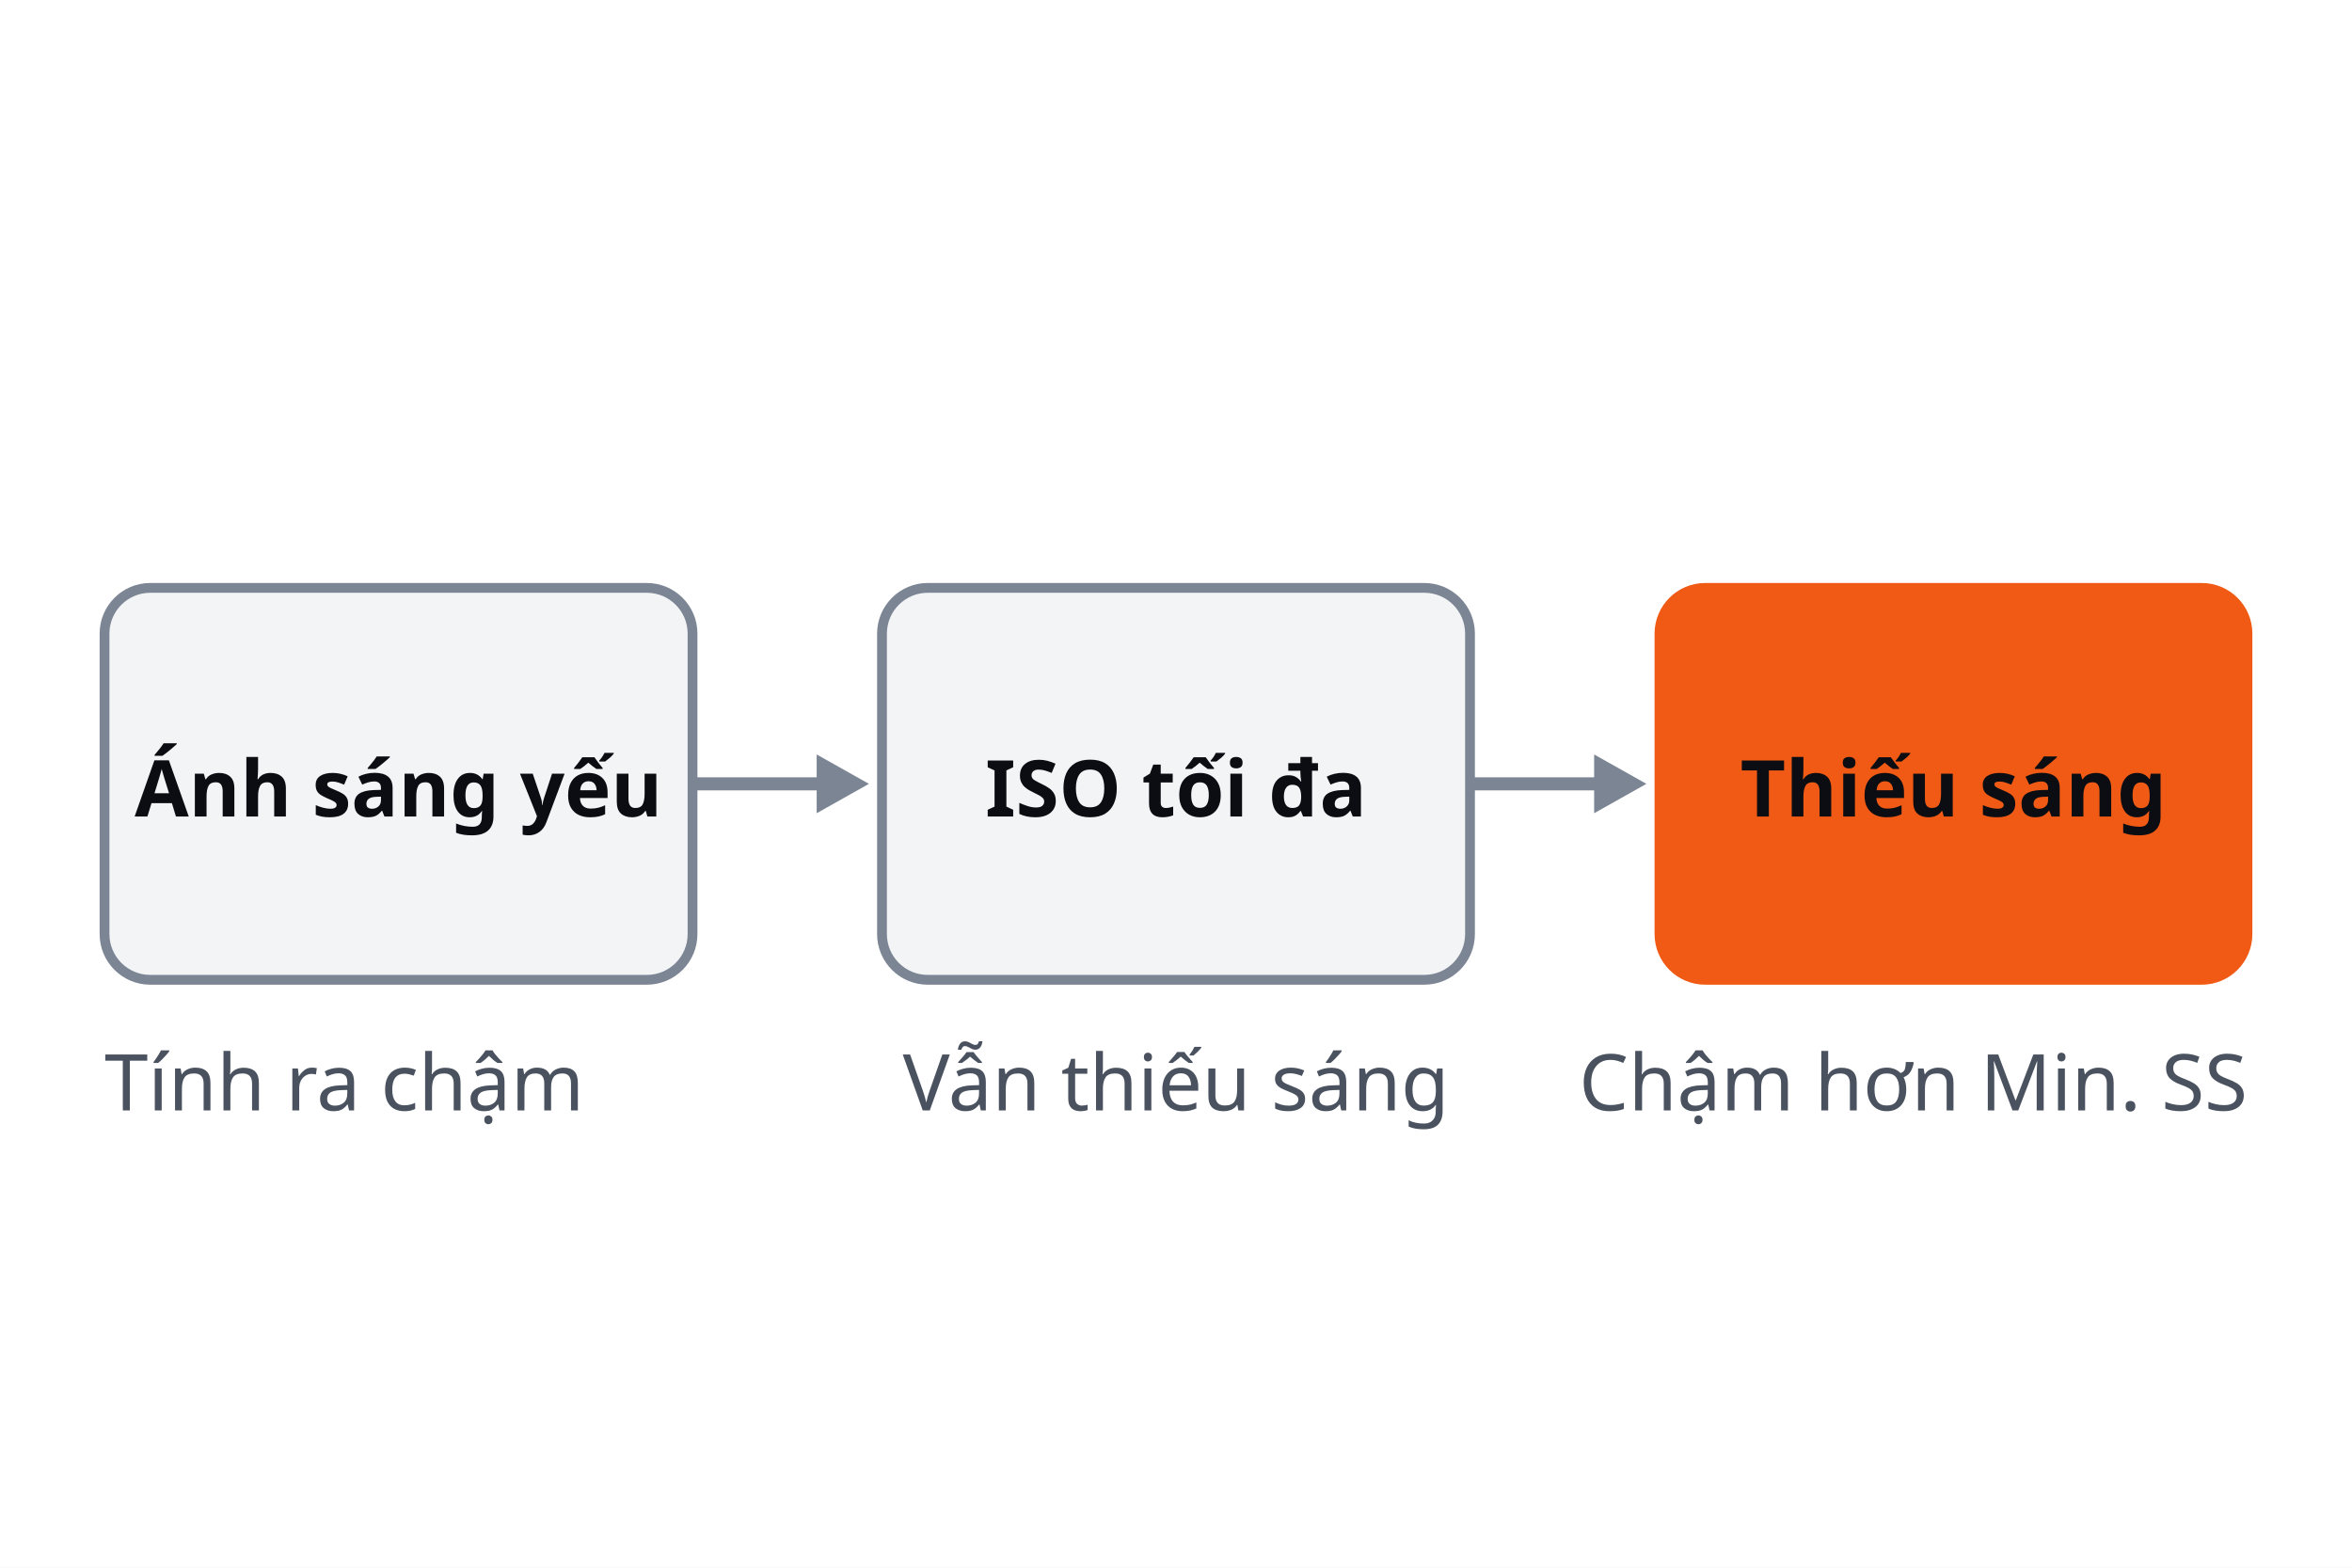
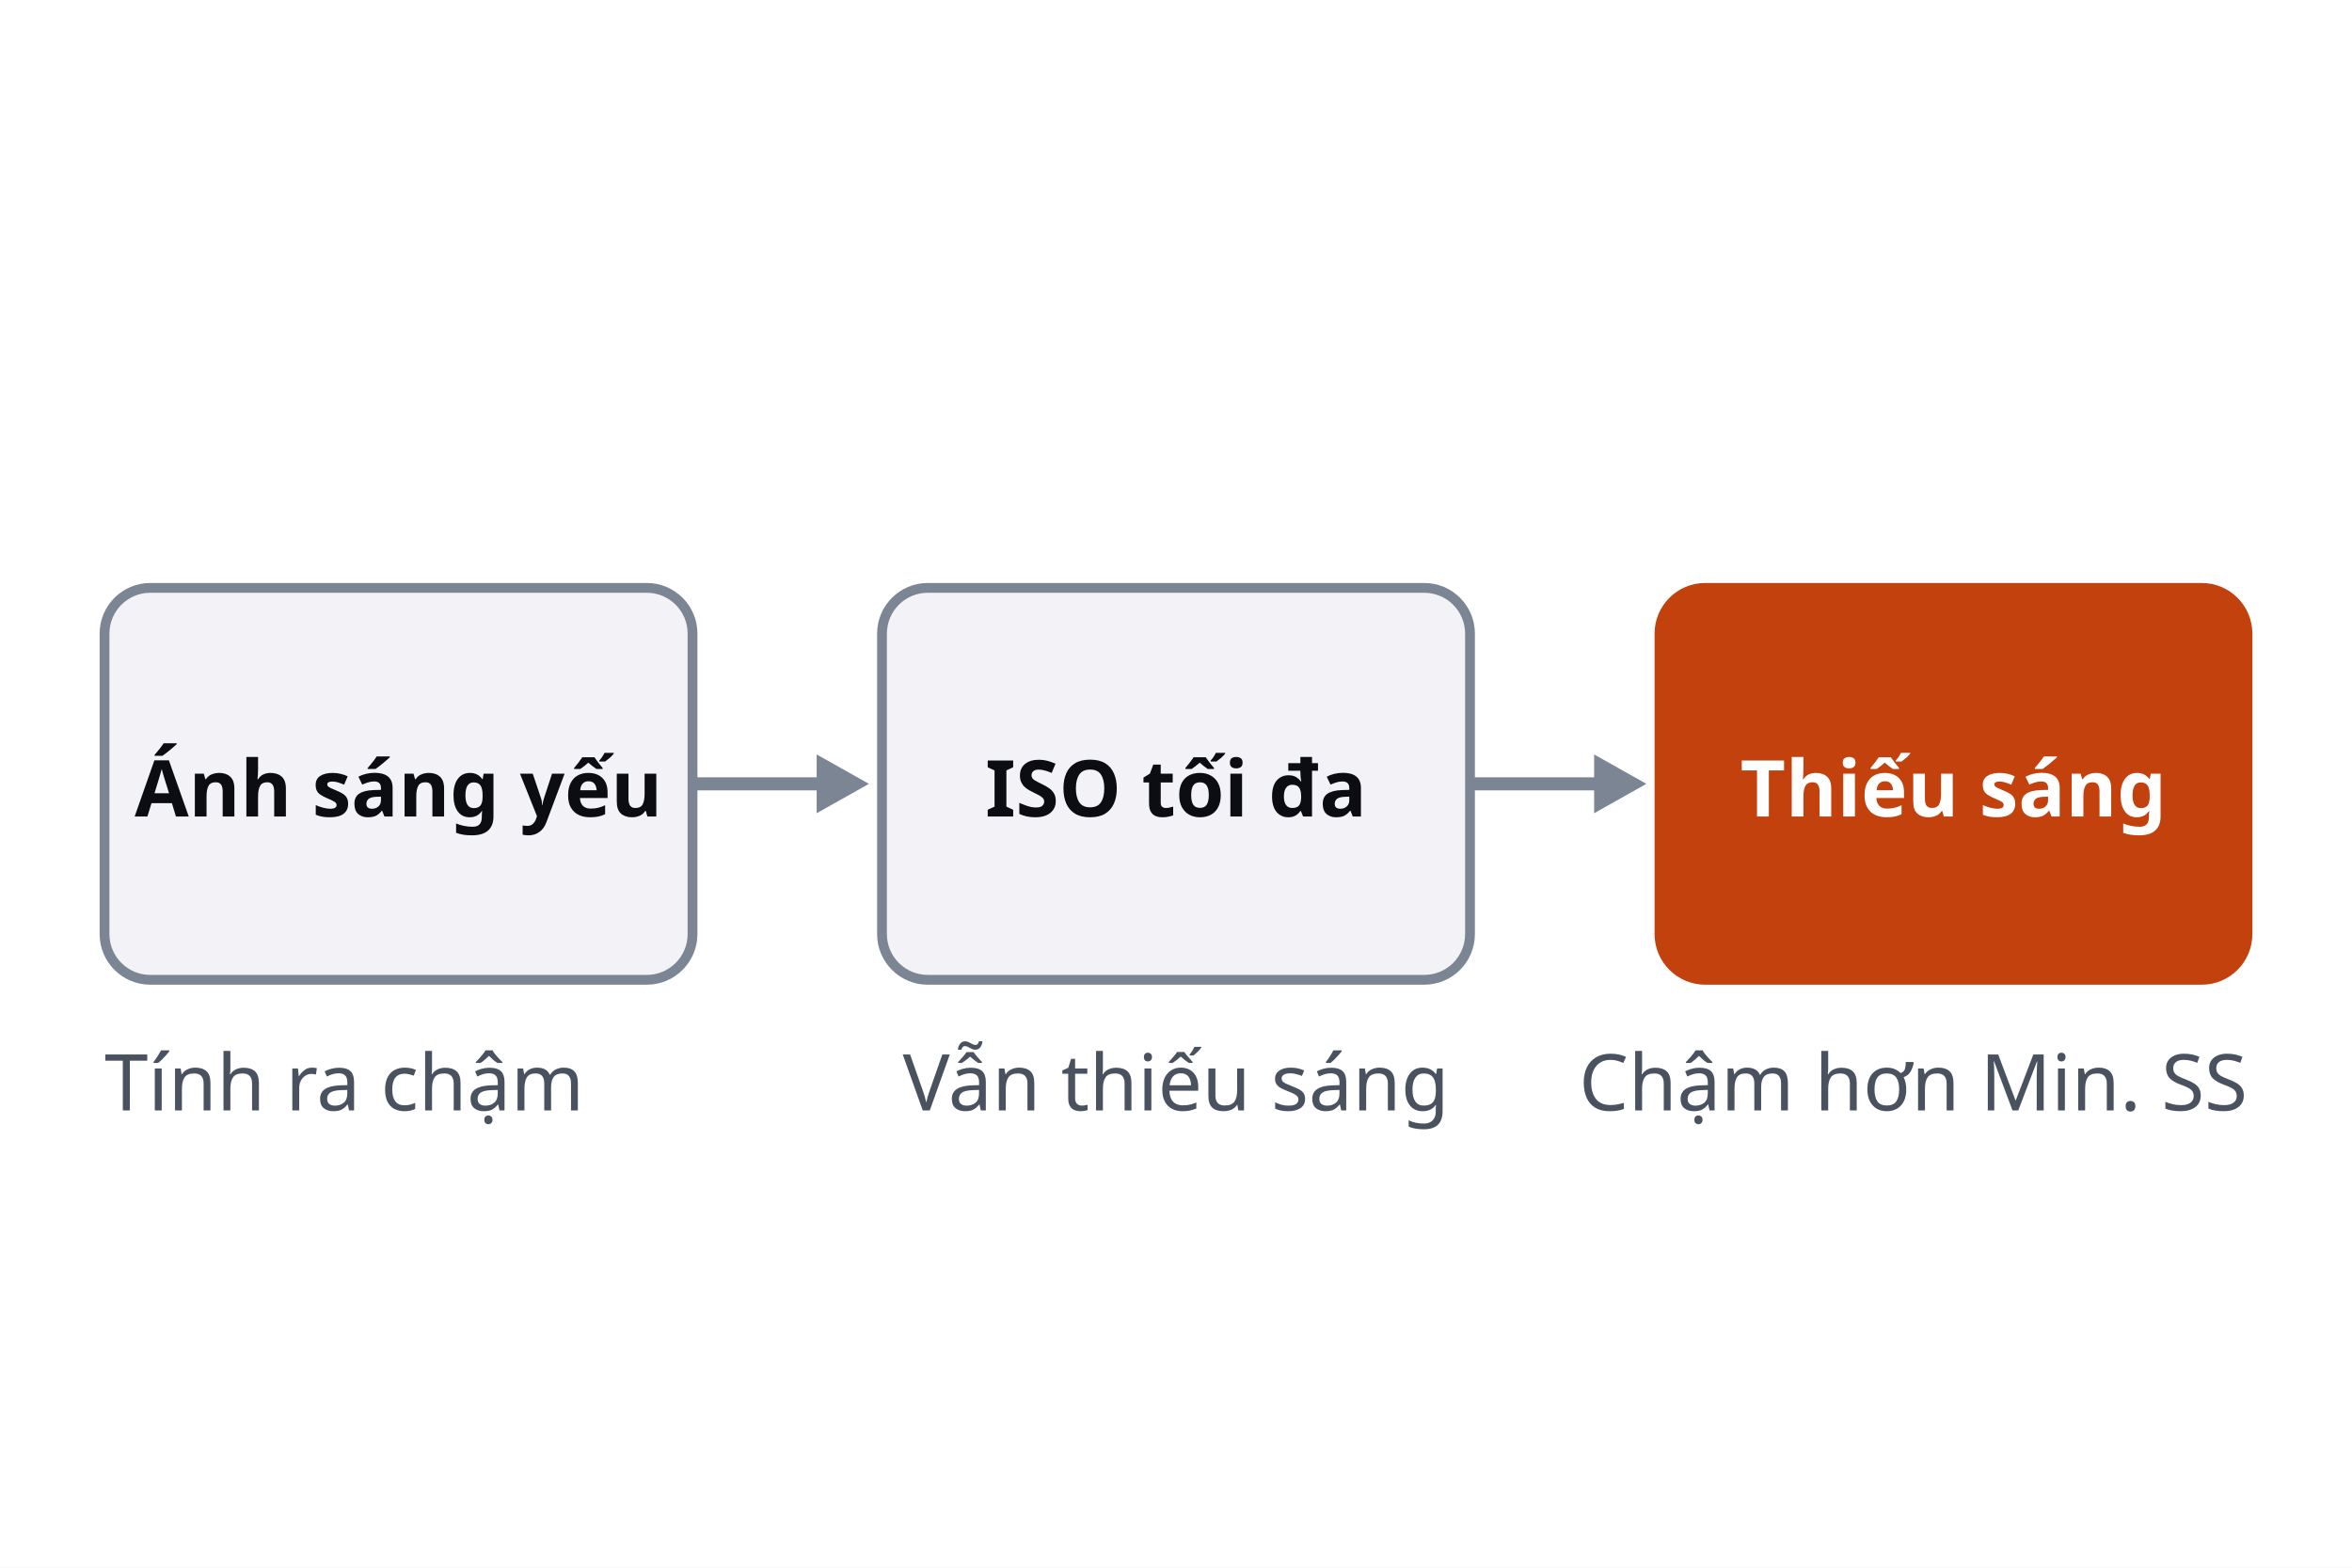
<svg xmlns="http://www.w3.org/2000/svg" viewBox="0 0 720 480" width="720" height="480" font-family="Noto Sans, system-ui, sans-serif">
  <rect width="720" height="480" fill="#ffffff" />
-   <rect x="32" y="180" width="180" height="120" rx="14" fill="#f3f4f6" stroke="#7c8594" stroke-width="3" />
-   <rect x="270" y="180" width="180" height="120" rx="14" fill="#f3f4f6" stroke="#7c8594" stroke-width="3" />
-   <rect x="508" y="180" width="180" height="120" rx="14" fill="#f05a14" stroke="#f05a14" stroke-width="3" />
+   <rect x="32" y="180" width="180" height="120" rx="14" fill="#f2f2f7" stroke="#7c8594" stroke-width="3" />
+   <rect x="270" y="180" width="180" height="120" rx="14" fill="#f2f2f7" stroke="#7c8594" stroke-width="3" />
+   <rect x="508" y="180" width="180" height="120" rx="14" fill="#c2410c" stroke="#c2410c" stroke-width="3" />
  <g font-size="24" font-weight="600" text-anchor="middle" fill="#0b0d12">
    <text x="122" y="250">Ánh sáng yếu</text>
    <text x="360" y="250">ISO tối đa</text>
-     <text x="598" y="250">Thiếu sáng</text>
+     <text x="598" y="250" fill="#ffffff">Thiếu sáng</text>
  </g>
  <line x1="212" y1="240" x2="252" y2="240" stroke="#7c8594" stroke-width="4" />
  <polygon points="250,231 266,240 250,249" fill="#7c8594" />
  <line x1="450" y1="240" x2="490" y2="240" stroke="#7c8594" stroke-width="4" />
  <polygon points="488,231 504,240 488,249" fill="#7c8594" />
  <text x="32" y="340" font-size="24" fill="#4a5260">Tính ra chậm</text>
  <text x="360" y="340" font-size="24" fill="#4a5260" text-anchor="middle">Vẫn thiếu sáng</text>
  <text x="688" y="340" font-size="24" fill="#4a5260" text-anchor="end">Chậm hơn Min. SS</text>
</svg>
